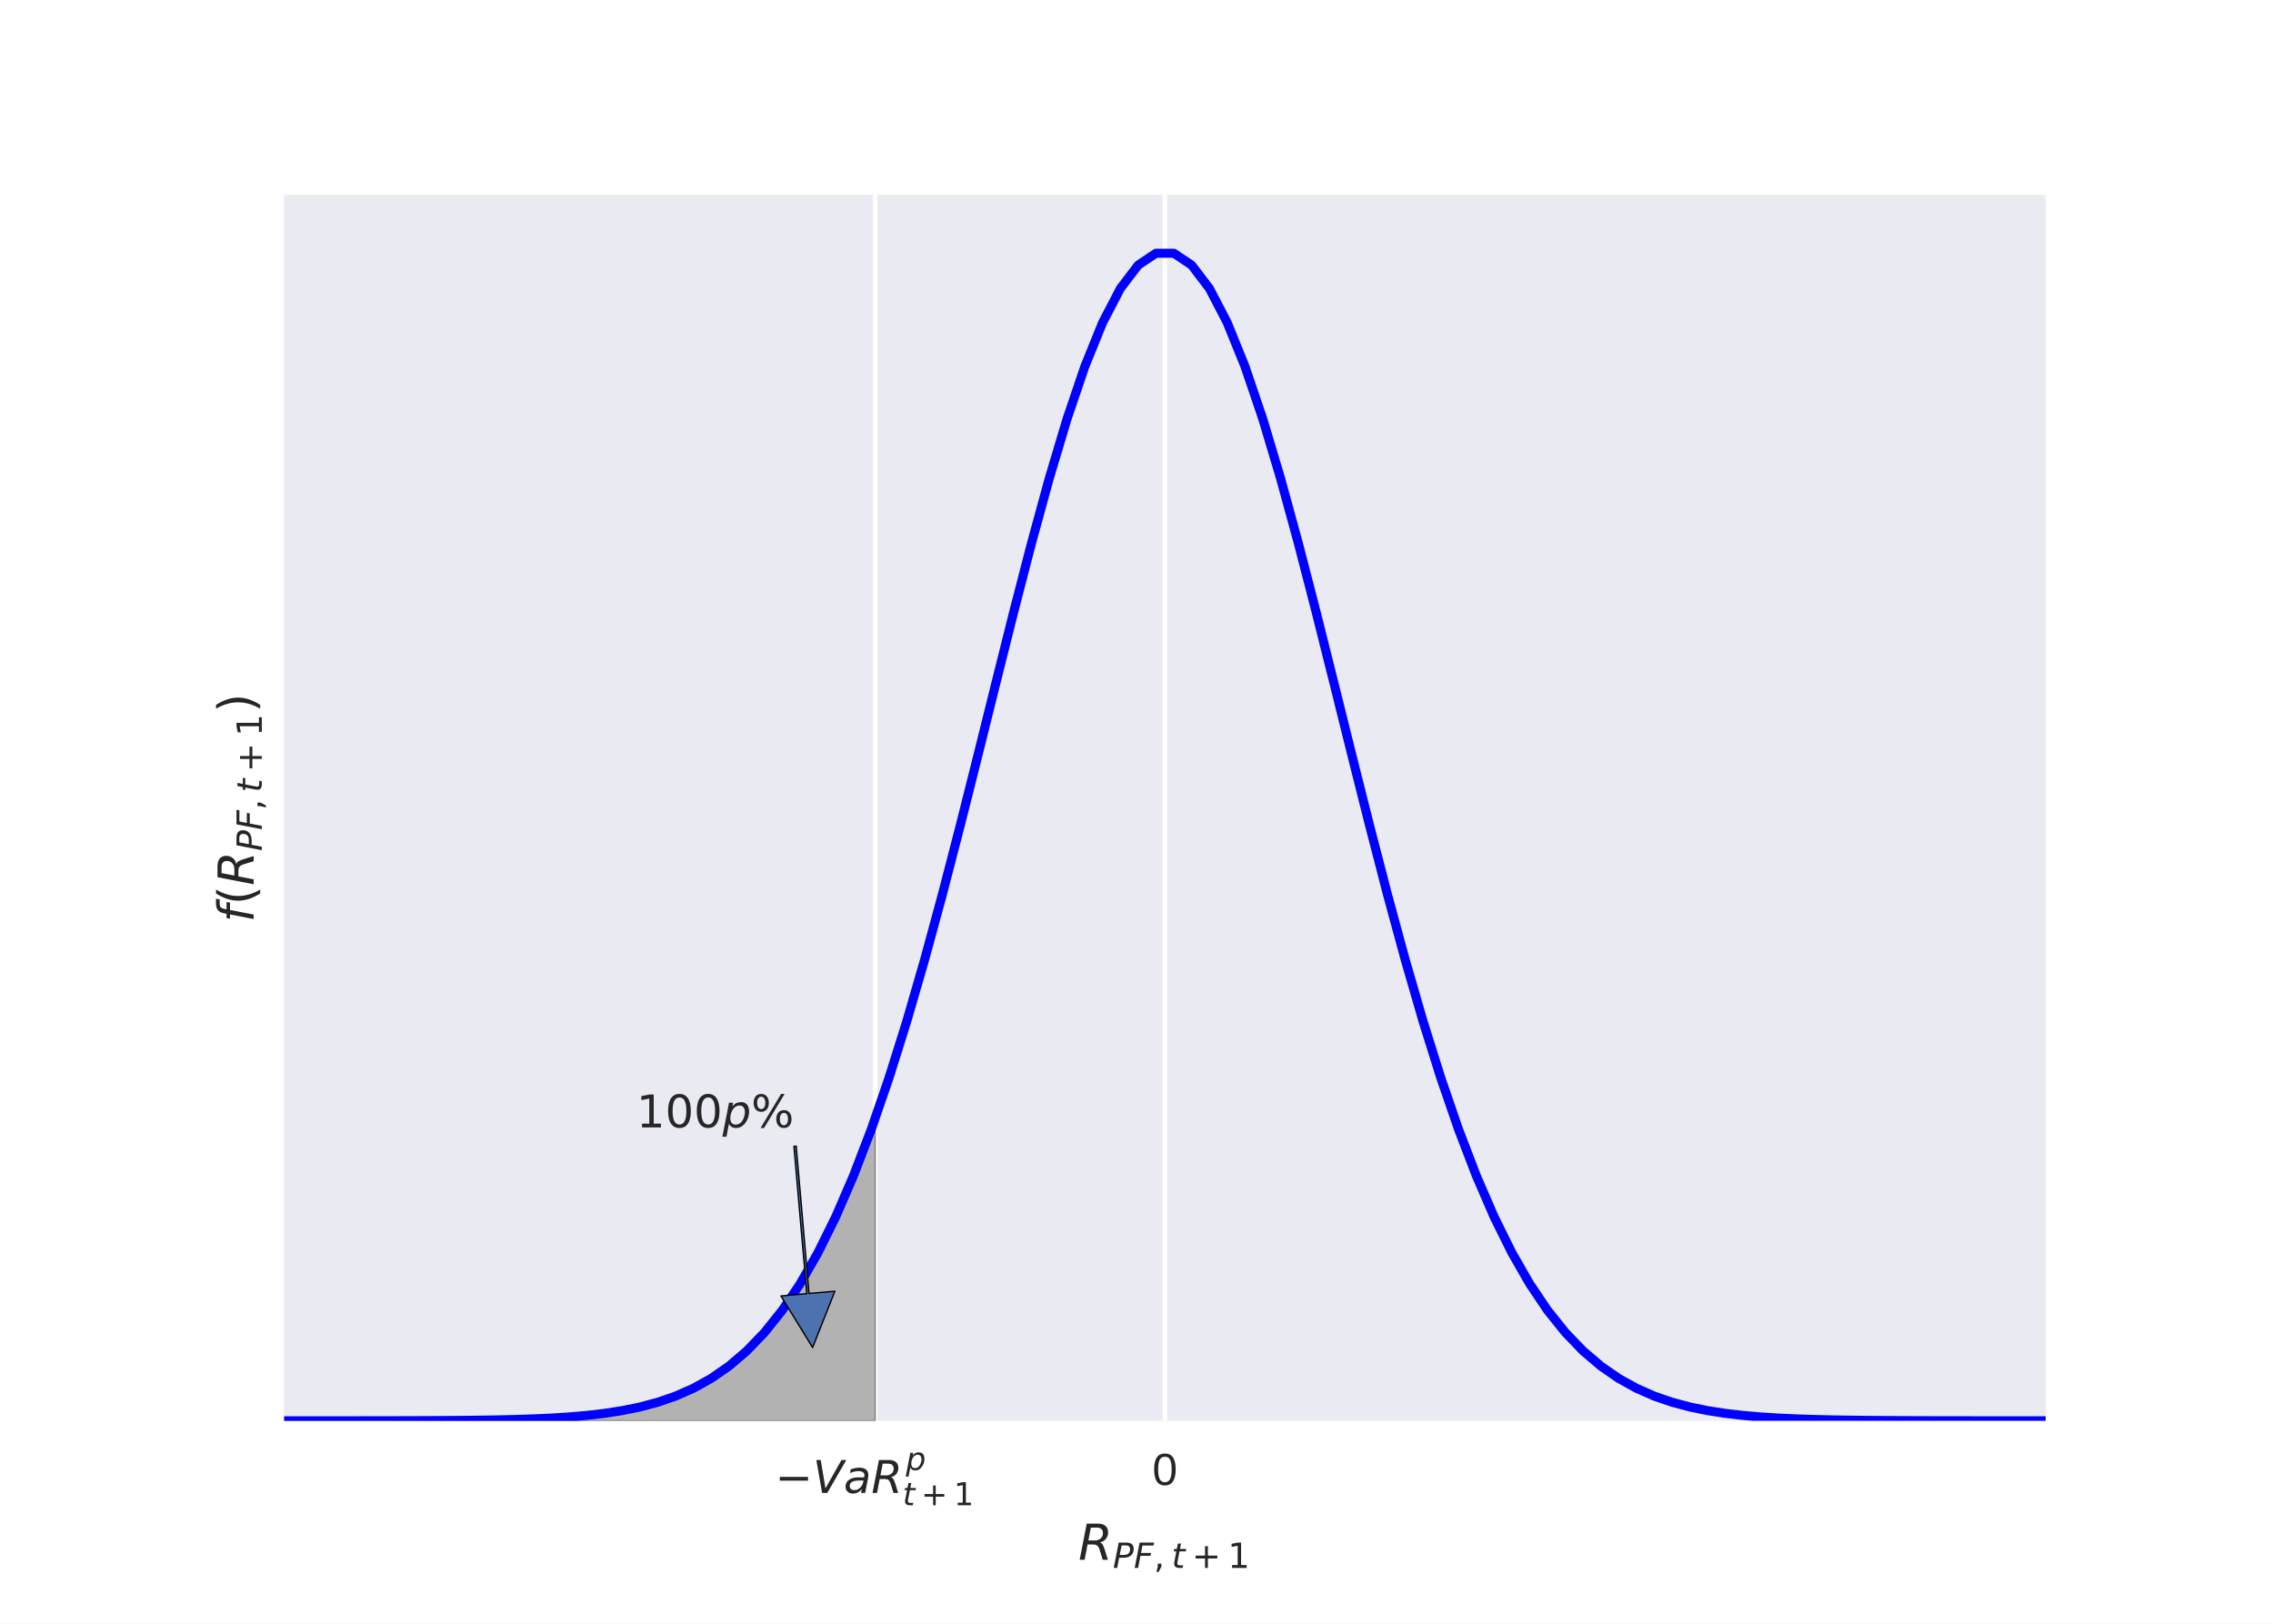
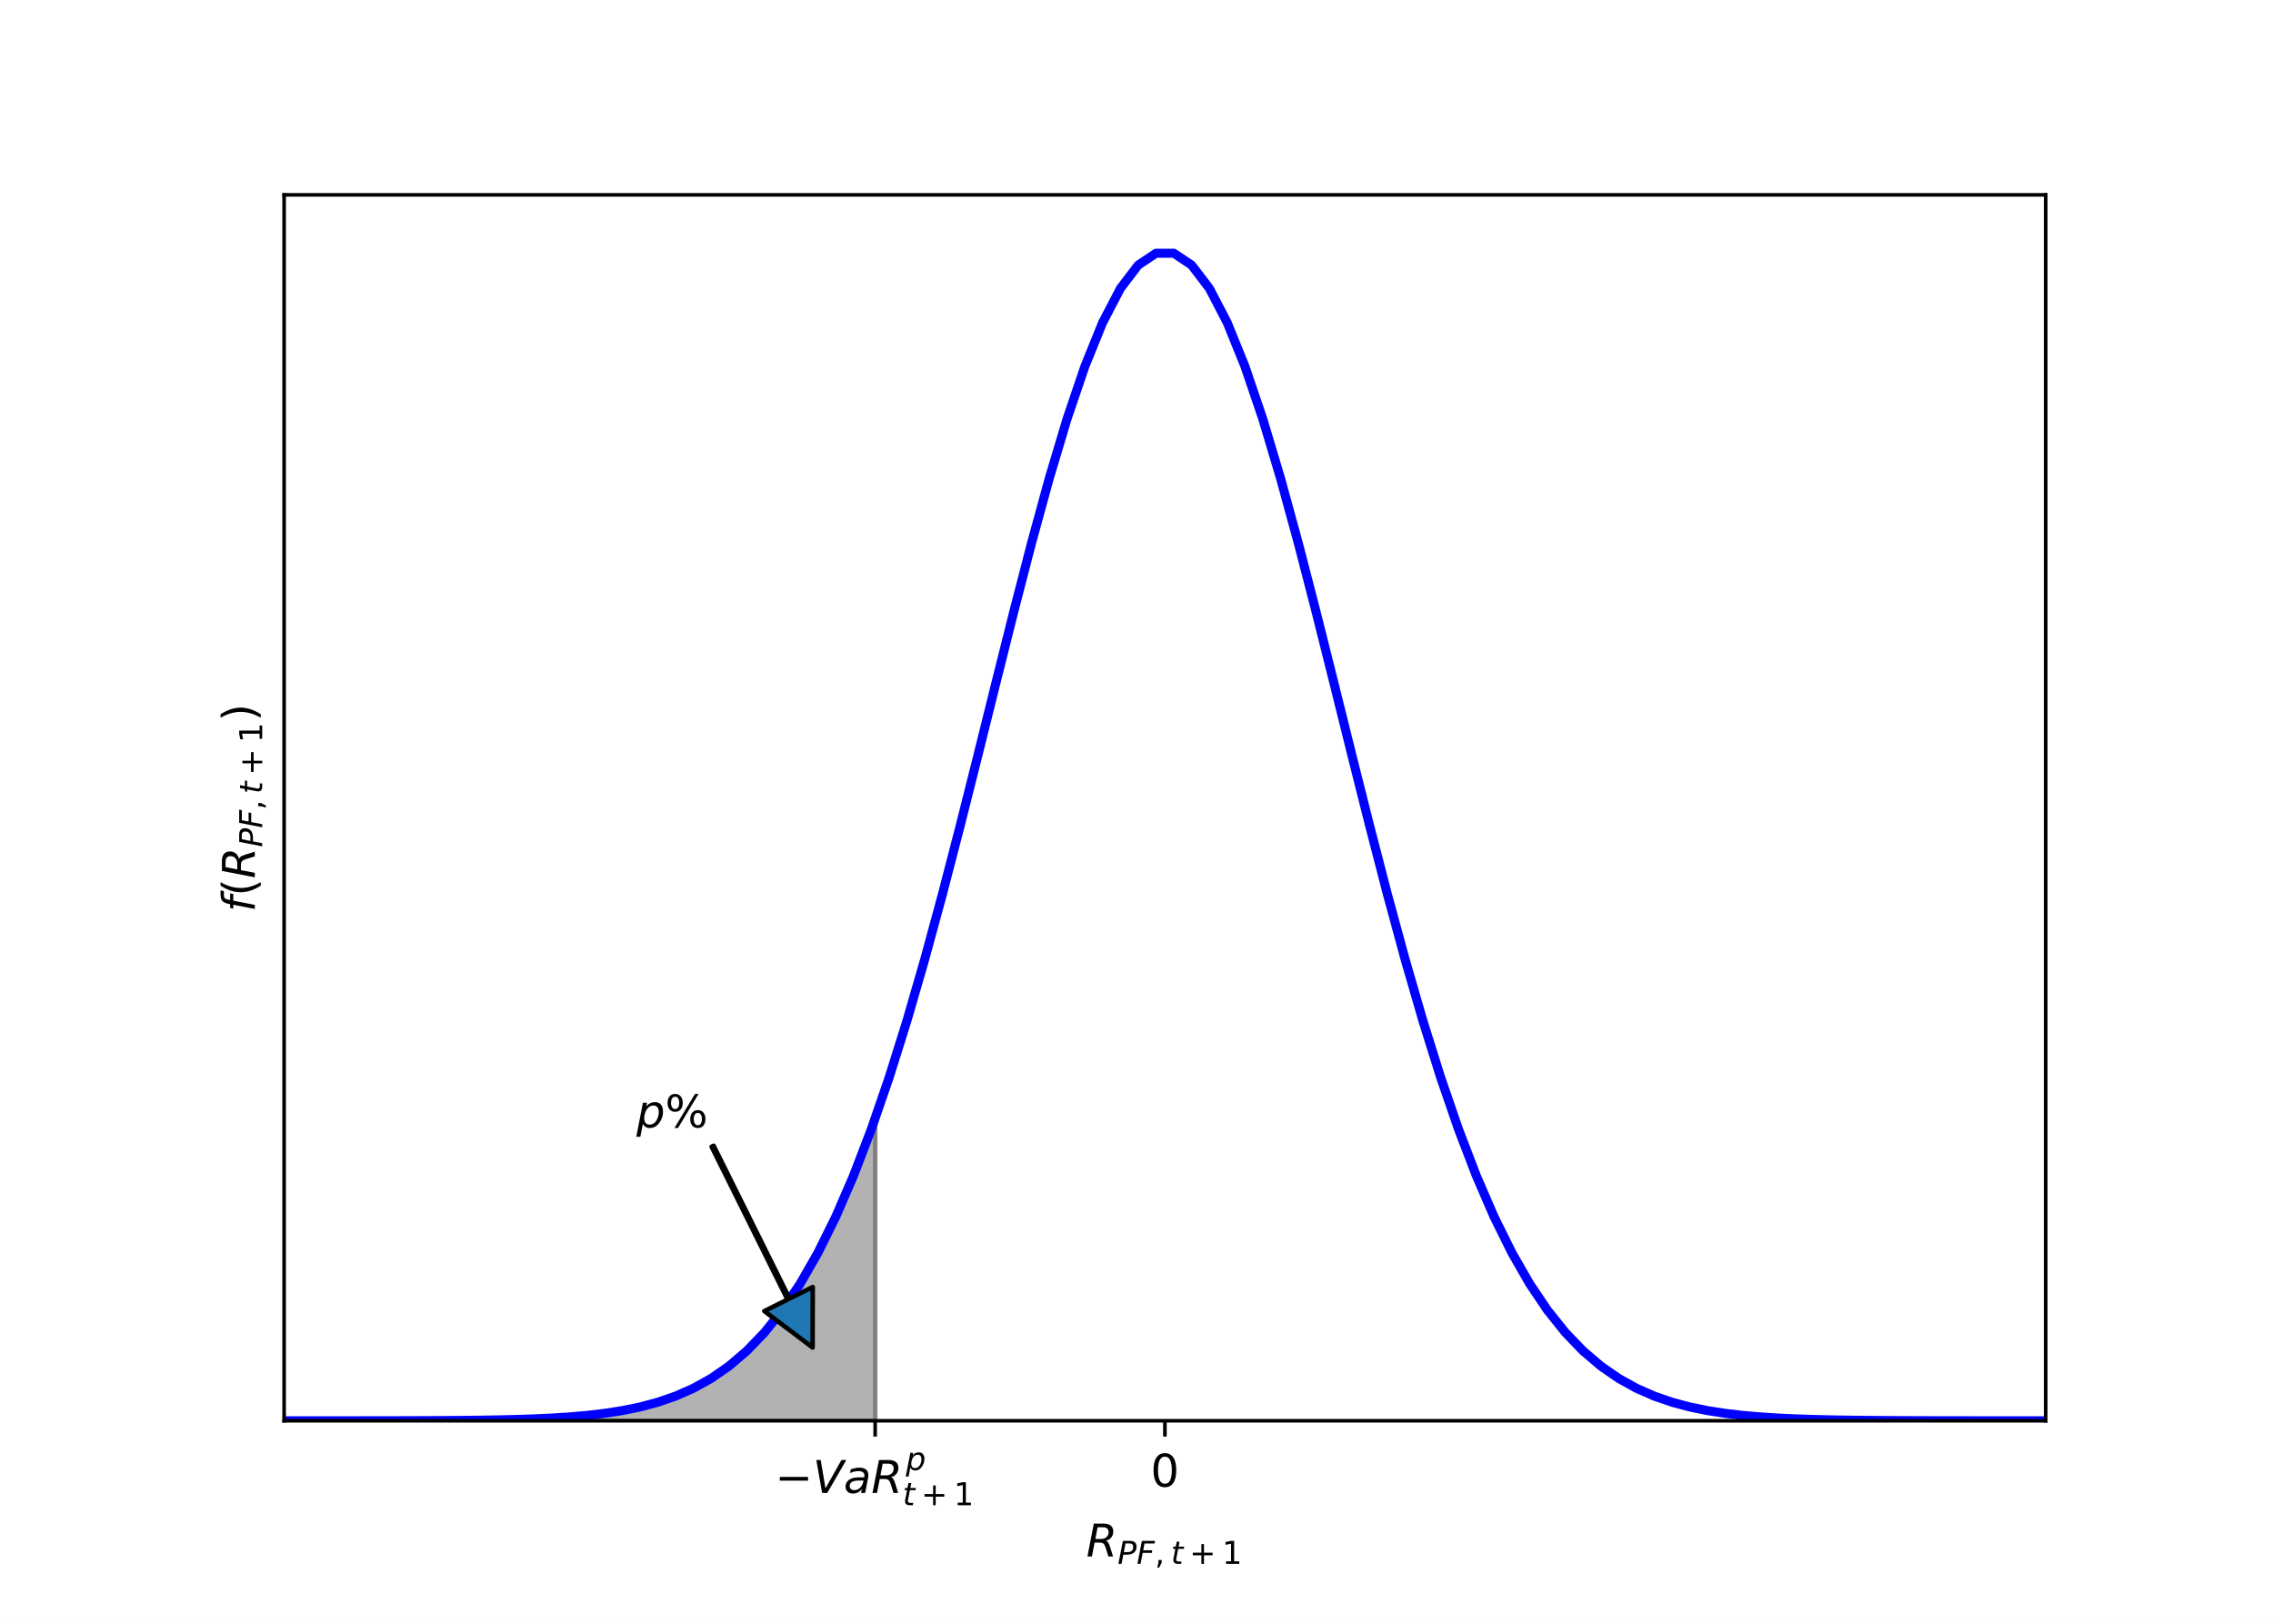
<svg xmlns="http://www.w3.org/2000/svg" xmlns:xlink="http://www.w3.org/1999/xlink" height="360pt" version="1.1" viewBox="0 0 504 360" width="504pt">
  <defs>
    <style type="text/css">
*{stroke-linecap:butt;stroke-linejoin:round;}
  </style>
  </defs>
  <g id="figure_1">
    <g id="patch_1">
      <path d="M 0 360  L 504 360  L 504 0  L 0 0  z " style="fill:#ffffff;" />
    </g>
    <g id="axes_1">
      <g id="patch_2">
-         <path d="M 63 315  L 453.6 315  L 453.6 43.2  L 63 43.2  z " style="fill:#eaeaf2;" />
+         <path d="M 63 315  L 453.6 315  L 453.6 43.2  L 63 43.2  z " style="fill:#ffffff;" />
+       </g>
+       <g id="patch_3">
+         <path clip-path="url(#p0ea09eeb0c)" d="M 63 315  L 63 314.999  L 65.675 314.999  L 68.349 314.998  L 71.024 314.997  L 73.698 314.996  L 76.373 314.995  L 79.047 314.993  L 81.722 314.991  L 84.396 314.987  L 87.071 314.983  L 89.745 314.977  L 92.42 314.969  L 95.094 314.958  L 97.769 314.944  L 100.443 314.926  L 103.118 314.903  L 105.792 314.873  L 108.467 314.835  L 111.142 314.786  L 113.816 314.723  L 116.491 314.644  L 119.165 314.545  L 121.84 314.42  L 124.514 314.265  L 127.189 314.073  L 129.863 313.836  L 132.538 313.546  L 135.212 313.192  L 137.887 312.762  L 140.561 312.242  L 143.236 311.618  L 145.91 310.871  L 148.585 309.984  L 151.26 308.934  L 153.934 307.7  L 156.609 306.255  L 159.283 304.572  L 161.958 302.625  L 164.632 300.382  L 167.307 297.814  L 169.981 294.889  L 172.656 291.577  L 175.33 287.846  L 178.005 283.668  L 180.679 279.017  L 183.354 273.869  L 186.028 268.204  L 188.703 262.008  L 191.377 255.272  L 194.052 247.994  L 194.052 315  z " style="fill:#b2b2b2;stroke:#808080;stroke-linejoin:miter;" />
      </g>
      <g id="matplotlib.axis_1">
        <g id="xtick_1">
          <g id="line2d_1">
-             <path clip-path="url(#pe7ee792692)" d="M 194.052 315  L 194.052 43.2  " style="fill:none;stroke:#ffffff;stroke-linecap:round;" />
+             <defs>
+               <path d="M 0 0  L 0 3.5  " id="m34faa42e5a" style="stroke:#000000;stroke-width:0.8;" />
+             </defs>
+             <g>
+               <use style="stroke:#000000;stroke-width:0.8;" x="194.052" xlink:href="#m34faa42e5a" y="315" />
+             </g>
          </g>
-           <g id="line2d_2" />
          <g id="text_1">
            <defs>
              <path d="M 10.594 35.5  L 73.188 35.5  L 73.188 27.203  L 10.594 27.203  z " id="DejaVuSans-2212" />
              <path d="M 20.609 0  L 7.812 72.906  L 17.484 72.906  L 28.078 10.203  L 63.484 72.906  L 74.219 72.906  L 32.078 0  z " id="DejaVuSans-Oblique-56" />
              <path d="M 53.719 31.203  L 47.609 0  L 38.625 0  L 40.281 8.297  Q 36.328 3.422 31.266 1  Q 26.219 -1.422 20.016 -1.422  Q 13.031 -1.422 8.562 2.844  Q 4.109 7.125 4.109 13.812  Q 4.109 23.391 11.75 28.953  Q 19.391 34.516 32.812 34.516  L 45.312 34.516  L 45.797 36.922  Q 45.906 37.312 45.953 37.766  Q 46 38.234 46 39.203  Q 46 43.562 42.453 45.969  Q 38.922 48.391 32.516 48.391  Q 28.125 48.391 23.5 47.266  Q 18.891 46.141 14.016 43.891  L 15.578 52.203  Q 20.656 54.109 25.516 55.047  Q 30.375 56 34.906 56  Q 44.578 56 49.625 51.797  Q 54.688 47.609 54.688 39.594  Q 54.688 37.984 54.438 35.812  Q 54.203 33.641 53.719 31.203  z M 44 27.484  L 35.016 27.484  Q 23.969 27.484 18.672 24.531  Q 13.375 21.578 13.375 15.375  Q 13.375 11.078 16.078 8.641  Q 18.797 6.203 23.578 6.203  Q 30.906 6.203 36.375 11.453  Q 41.844 16.703 43.609 25.484  z " id="DejaVuSans-Oblique-61" />
              <path d="M 25.203 64.797  L 20.219 38.922  L 32.906 38.922  Q 40.375 38.922 44.984 43.047  Q 49.609 47.172 49.609 53.812  Q 49.609 59.125 46.5 61.953  Q 43.406 64.797 37.594 64.797  z M 43.312 35.016  Q 46.438 34.281 48.516 31.391  Q 50.594 28.516 53.328 19.922  L 59.516 0  L 49.125 0  L 43.406 18.703  Q 41.219 25.922 38.328 28.359  Q 35.453 30.812 29.5 30.812  L 18.609 30.812  L 12.594 0  L 2.688 0  L 16.891 72.906  L 39.109 72.906  Q 49.219 72.906 54.609 68.328  Q 60.016 63.766 60.016 55.172  Q 60.016 47.562 55.422 41.984  Q 50.828 36.422 43.312 35.016  z " id="DejaVuSans-Oblique-52" />
              <path d="M 49.609 33.688  Q 49.609 40.875 46.484 44.672  Q 43.359 48.484 37.5 48.484  Q 33.5 48.484 29.859 46.438  Q 26.219 44.391 23.391 40.484  Q 20.609 36.625 18.938 31.156  Q 17.281 25.688 17.281 20.312  Q 17.281 13.484 20.406 9.797  Q 23.531 6.109 29.297 6.109  Q 33.547 6.109 37.188 8.109  Q 40.828 10.109 43.406 13.922  Q 46.188 17.922 47.891 23.344  Q 49.609 28.766 49.609 33.688  z M 21.781 46.391  Q 25.391 51.125 30.297 53.562  Q 35.203 56 41.219 56  Q 49.609 56 54.25 50.5  Q 58.891 45.016 58.891 35.109  Q 58.891 27 56 19.656  Q 53.125 12.312 47.703 6.5  Q 44.094 2.641 39.547 0.609  Q 35.016 -1.422 29.984 -1.422  Q 24.172 -1.422 20.219 1  Q 16.266 3.422 14.312 8.203  L 8.688 -20.797  L -0.297 -20.797  L 14.406 54.688  L 23.391 54.688  z " id="DejaVuSans-Oblique-70" />
              <path d="M 42.281 54.688  L 40.922 47.703  L 23 47.703  L 17.188 18.016  Q 16.891 16.359 16.75 15.234  Q 16.609 14.109 16.609 13.484  Q 16.609 10.359 18.484 8.938  Q 20.359 7.516 24.516 7.516  L 33.594 7.516  L 32.078 0  L 23.484 0  Q 15.484 0 11.547 3.125  Q 7.625 6.25 7.625 12.594  Q 7.625 13.719 7.766 15.062  Q 7.906 16.406 8.203 18.016  L 14.016 47.703  L 6.391 47.703  L 7.812 54.688  L 15.281 54.688  L 18.312 70.219  L 27.297 70.219  L 24.312 54.688  z " id="DejaVuSans-Oblique-74" />
              <path d="M 46 62.703  L 46 35.5  L 73.188 35.5  L 73.188 27.203  L 46 27.203  L 46 0  L 37.797 0  L 37.797 27.203  L 10.594 27.203  L 10.594 35.5  L 37.797 35.5  L 37.797 62.703  z " id="DejaVuSans-2b" />
              <path d="M 12.406 8.297  L 28.516 8.297  L 28.516 63.922  L 10.984 60.406  L 10.984 69.391  L 28.422 72.906  L 38.281 72.906  L 38.281 8.297  L 54.391 8.297  L 54.391 0  L 12.406 0  z " id="DejaVuSans-31" />
            </defs>
-             <g style="fill:#262626;" transform="translate(171.852 331)scale(0.1 -0.1)">
+             <g transform="translate(171.852 331)scale(0.1 -0.1)">
              <use transform="translate(0 0.051563)" xlink:href="#DejaVuSans-2212" />
              <use transform="translate(83.78906 0.051563)" xlink:href="#DejaVuSans-Oblique-56" />
              <use transform="translate(152.1973 0.051563)" xlink:href="#DejaVuSans-Oblique-61" />
              <use transform="translate(213.4766 0.051563)" xlink:href="#DejaVuSans-Oblique-52" />
              <use transform="translate(289.9758 50.8)scale(0.7)" xlink:href="#DejaVuSans-Oblique-70" />
              <use transform="translate(282.959 -27.29219)scale(0.7)" xlink:href="#DejaVuSans-Oblique-74" />
              <use transform="translate(324.043 -27.29219)scale(0.7)" xlink:href="#DejaVuSans-2b" />
              <use transform="translate(396.333 -27.29219)scale(0.7)" xlink:href="#DejaVuSans-31" />
            </g>
          </g>
        </g>
        <g id="xtick_2">
-           <g id="line2d_3">
-             <path clip-path="url(#pe7ee792692)" d="M 258.3 315  L 258.3 43.2  " style="fill:none;stroke:#ffffff;stroke-linecap:round;" />
+           <g id="line2d_2">
+             <g>
+               <use style="stroke:#000000;stroke-width:0.8;" x="258.3" xlink:href="#m34faa42e5a" y="315" />
+             </g>
          </g>
-           <g id="line2d_4" />
          <g id="text_2">
            <defs>
-               <path d="M 51.703 34.422  Q 51.703 24.516 49.828 17.75  Q 47.953 10.984 44.703 6.812  Q 41.453 2.641 37.062 0.828  Q 32.672 -0.984 27.688 -0.984  Q 22.656 -0.984 18.312 0.828  Q 13.969 2.641 10.766 6.781  Q 7.562 10.938 5.734 17.703  Q 3.906 24.469 3.906 34.422  Q 3.906 44.828 5.734 51.641  Q 7.562 58.453 10.781 62.5  Q 14.016 66.547 18.406 68.188  Q 22.797 69.828 27.984 69.828  Q 32.906 69.828 37.219 68.188  Q 41.547 66.547 44.766 62.5  Q 48 58.453 49.844 51.641  Q 51.703 44.828 51.703 34.422  z M 42.781 34.422  Q 42.781 42.625 41.797 48.062  Q 40.828 53.516 38.922 56.766  Q 37.016 60.016 34.25 61.359  Q 31.5 62.703 27.984 62.703  Q 24.266 62.703 21.438 61.328  Q 18.609 59.969 16.672 56.719  Q 14.75 53.469 13.766 48.016  Q 12.797 42.578 12.797 34.422  Q 12.797 26.516 13.797 21.094  Q 14.797 15.672 16.719 12.375  Q 18.656 9.078 21.438 7.641  Q 24.219 6.203 27.781 6.203  Q 31.25 6.203 34.031 7.641  Q 36.812 9.078 38.734 12.375  Q 40.672 15.672 41.719 21.094  Q 42.781 26.516 42.781 34.422  z " id="LiberationSans-30" />
+               <path d="M 31.781 66.406  Q 24.172 66.406 20.328 58.906  Q 16.5 51.422 16.5 36.375  Q 16.5 21.391 20.328 13.891  Q 24.172 6.391 31.781 6.391  Q 39.453 6.391 43.281 13.891  Q 47.125 21.391 47.125 36.375  Q 47.125 51.422 43.281 58.906  Q 39.453 66.406 31.781 66.406  z M 31.781 74.219  Q 44.047 74.219 50.516 64.516  Q 56.984 54.828 56.984 36.375  Q 56.984 17.969 50.516 8.266  Q 44.047 -1.422 31.781 -1.422  Q 19.531 -1.422 13.062 8.266  Q 6.594 17.969 6.594 36.375  Q 6.594 54.828 13.062 64.516  Q 19.531 74.219 31.781 74.219  z " id="DejaVuSans-30" />
            </defs>
-             <g style="fill:#262626;" transform="translate(255.5195 329.2469)scale(0.1 -0.1)">
-               <use xlink:href="#LiberationSans-30" />
+             <g transform="translate(255.1188 329.5984)scale(0.1 -0.1)">
+               <use xlink:href="#DejaVuSans-30" />
            </g>
          </g>
        </g>
        <g id="text_3">
          <defs>
            <path d="M 16.891 72.906  L 39.703 72.906  Q 49.656 72.906 54.875 68.266  Q 60.109 63.625 60.109 54.688  Q 60.109 42.672 52.391 35.984  Q 44.672 29.297 30.719 29.297  L 18.312 29.297  L 12.594 0  L 2.688 0  z M 25.203 64.797  L 19.922 37.406  L 32.328 37.406  Q 40.719 37.406 45.203 41.703  Q 49.703 46 49.703 54  Q 49.703 59.125 46.656 61.953  Q 43.609 64.797 38.094 64.797  z " id="DejaVuSans-Oblique-50" />
            <path d="M 16.891 72.906  L 58.688 72.906  L 57.078 64.594  L 25.094 64.594  L 20.906 43.109  L 49.812 43.109  L 48.188 34.812  L 19.281 34.812  L 12.5 0  L 2.688 0  z " id="DejaVuSans-Oblique-46" />
            <path d="M 11.719 12.406  L 22.016 12.406  L 22.016 4  L 14.016 -11.625  L 7.719 -11.625  L 11.719 4  z " id="DejaVuSans-2c" />
          </defs>
-           <g style="fill:#262626;" transform="translate(239.105 345.83)scale(0.11 -0.11)">
+           <g transform="translate(240.85 345.1)scale(0.1 -0.1)">
            <use transform="translate(0 0.09375)" xlink:href="#DejaVuSans-Oblique-52" />
            <use transform="translate(69.48242 -16.3125)scale(0.7)" xlink:href="#DejaVuSans-Oblique-50" />
            <use transform="translate(111.6943 -16.3125)scale(0.7)" xlink:href="#DejaVuSans-Oblique-46" />
            <use transform="translate(151.958 -16.3125)scale(0.7)" xlink:href="#DejaVuSans-2c" />
            <use transform="translate(187.8467 -16.3125)scale(0.7)" xlink:href="#DejaVuSans-Oblique-74" />
            <use transform="translate(228.9307 -16.3125)scale(0.7)" xlink:href="#DejaVuSans-2b" />
            <use transform="translate(301.2207 -16.3125)scale(0.7)" xlink:href="#DejaVuSans-31" />
          </g>
        </g>
      </g>
      <g id="matplotlib.axis_2">
        <g id="text_4">
          <defs>
            <path d="M 47.797 75.984  L 46.391 68.5  L 37.797 68.5  Q 32.906 68.5 30.688 66.578  Q 28.469 64.656 27.391 59.516  L 26.422 54.688  L 41.219 54.688  L 39.891 47.703  L 25.094 47.703  L 15.828 0  L 6.781 0  L 16.109 47.703  L 7.516 47.703  L 8.797 54.688  L 17.391 54.688  L 18.109 58.5  Q 19.969 68.172 24.625 72.078  Q 29.297 75.984 39.312 75.984  z " id="DejaVuSans-Oblique-66" />
            <path d="M 31 75.875  Q 24.469 64.656 21.281 53.656  Q 18.109 42.672 18.109 31.391  Q 18.109 20.125 21.312 9.062  Q 24.516 -2 31 -13.188  L 23.188 -13.188  Q 15.875 -1.703 12.234 9.375  Q 8.594 20.453 8.594 31.391  Q 8.594 42.281 12.203 53.312  Q 15.828 64.359 23.188 75.875  z " id="DejaVuSans-28" />
            <path d="M 8.016 75.875  L 15.828 75.875  Q 23.141 64.359 26.781 53.312  Q 30.422 42.281 30.422 31.391  Q 30.422 20.453 26.781 9.375  Q 23.141 -1.703 15.828 -13.188  L 8.016 -13.188  Q 14.5 -2 17.703 9.062  Q 20.906 20.125 20.906 31.391  Q 20.906 42.672 17.703 53.656  Q 14.5 64.656 8.016 75.875  z " id="DejaVuSans-29" />
          </defs>
-           <g style="fill:#262626;" transform="translate(56.25 204.51)rotate(-90)scale(0.11 -0.11)">
+           <g transform="translate(56.5 202.2)rotate(-90)scale(0.1 -0.1)">
            <use transform="translate(0 0.015625)" xlink:href="#DejaVuSans-Oblique-66" />
            <use transform="translate(35.20508 0.015625)" xlink:href="#DejaVuSans-28" />
            <use transform="translate(74.21875 0.015625)" xlink:href="#DejaVuSans-Oblique-52" />
            <use transform="translate(143.7012 -16.39062)scale(0.7)" xlink:href="#DejaVuSans-Oblique-50" />
            <use transform="translate(185.9131 -16.39062)scale(0.7)" xlink:href="#DejaVuSans-Oblique-46" />
            <use transform="translate(226.1768 -16.39062)scale(0.7)" xlink:href="#DejaVuSans-2c" />
            <use transform="translate(262.0654 -16.39062)scale(0.7)" xlink:href="#DejaVuSans-Oblique-74" />
            <use transform="translate(303.1494 -16.39062)scale(0.7)" xlink:href="#DejaVuSans-2b" />
            <use transform="translate(375.4395 -16.39062)scale(0.7)" xlink:href="#DejaVuSans-31" />
            <use transform="translate(422.71 0.015625)" xlink:href="#DejaVuSans-29" />
          </g>
        </g>
      </g>
-       <g id="patch_3">
-         <path clip-path="url(#pe7ee792692)" d="M 63 315  L 63 314.999  L 65.675 314.999  L 68.349 314.998  L 71.024 314.997  L 73.698 314.996  L 76.373 314.995  L 79.047 314.993  L 81.722 314.991  L 84.396 314.987  L 87.071 314.983  L 89.745 314.977  L 92.42 314.969  L 95.094 314.958  L 97.769 314.944  L 100.443 314.926  L 103.118 314.903  L 105.792 314.873  L 108.467 314.835  L 111.142 314.786  L 113.816 314.723  L 116.491 314.644  L 119.165 314.545  L 121.84 314.42  L 124.514 314.265  L 127.189 314.073  L 129.863 313.836  L 132.538 313.546  L 135.212 313.192  L 137.887 312.762  L 140.561 312.242  L 143.236 311.618  L 145.91 310.871  L 148.585 309.984  L 151.26 308.934  L 153.934 307.7  L 156.609 306.255  L 159.283 304.572  L 161.958 302.625  L 164.632 300.382  L 167.307 297.814  L 169.981 294.889  L 172.656 291.577  L 175.33 287.846  L 178.005 283.668  L 180.679 279.017  L 183.354 273.869  L 186.028 268.204  L 188.703 262.008  L 191.377 255.272  L 194.052 247.994  L 194.052 315  z " style="fill:#b2b2b2;stroke:#808080;stroke-linejoin:miter;stroke-width:0.3;" />
-       </g>
-       <g id="line2d_5">
-         <path clip-path="url(#pe7ee792692)" d="M 63 314.999  L 66.945 314.998  L 70.891 314.997  L 74.836 314.996  L 78.782 314.993  L 82.727 314.989  L 86.673 314.983  L 90.618 314.974  L 94.564 314.96  L 98.509 314.94  L 102.455 314.909  L 106.4 314.865  L 110.345 314.801  L 114.291 314.71  L 118.236 314.582  L 122.182 314.402  L 126.127 314.154  L 130.073 313.816  L 134.018 313.359  L 137.964 312.748  L 141.909 311.941  L 145.855 310.888  L 149.8 309.529  L 153.745 307.793  L 157.691 305.604  L 161.636 302.874  L 165.582 299.509  L 169.527 295.412  L 173.473 290.483  L 177.418 284.624  L 181.364 277.748  L 185.309 269.779  L 189.255 260.663  L 193.2 250.371  L 197.145 238.91  L 201.091 226.327  L 205.036 212.711  L 208.982 198.203  L 212.927 182.99  L 216.873 167.311  L 220.818 151.447  L 224.764 135.717  L 228.709 120.469  L 232.655 106.067  L 236.6 92.877  L 240.545 81.251  L 244.491 71.514  L 248.436 63.946  L 252.382 58.771  L 256.327 56.143  L 260.273 56.143  L 264.218 58.771  L 268.164 63.946  L 272.109 71.514  L 276.055 81.251  L 280 92.877  L 283.945 106.067  L 287.891 120.469  L 291.836 135.717  L 295.782 151.447  L 299.727 167.311  L 303.673 182.99  L 307.618 198.203  L 311.564 212.711  L 315.509 226.327  L 319.455 238.91  L 323.4 250.371  L 327.345 260.663  L 331.291 269.779  L 335.236 277.748  L 339.182 284.624  L 343.127 290.483  L 347.073 295.412  L 351.018 299.509  L 354.964 302.874  L 358.909 305.604  L 362.855 307.793  L 366.8 309.529  L 370.745 310.888  L 374.691 311.941  L 378.636 312.748  L 382.582 313.359  L 386.527 313.816  L 390.473 314.154  L 394.418 314.402  L 398.364 314.582  L 402.309 314.71  L 406.255 314.801  L 410.2 314.865  L 414.145 314.909  L 418.091 314.94  L 422.036 314.96  L 425.982 314.974  L 429.927 314.983  L 433.873 314.989  L 437.818 314.993  L 441.764 314.996  L 445.709 314.997  L 449.655 314.998  L 453.6 314.999  " style="fill:none;stroke:#0000ff;stroke-linecap:round;stroke-width:2;" />
+       <g id="line2d_3">
+         <path clip-path="url(#p0ea09eeb0c)" d="M 63 314.999  L 66.945 314.998  L 70.891 314.997  L 74.836 314.996  L 78.782 314.993  L 82.727 314.989  L 86.673 314.983  L 90.618 314.974  L 94.564 314.96  L 98.509 314.94  L 102.455 314.909  L 106.4 314.865  L 110.345 314.801  L 114.291 314.71  L 118.236 314.582  L 122.182 314.402  L 126.127 314.154  L 130.073 313.816  L 134.018 313.359  L 137.964 312.748  L 141.909 311.941  L 145.855 310.888  L 149.8 309.529  L 153.745 307.793  L 157.691 305.604  L 161.636 302.874  L 165.582 299.509  L 169.527 295.412  L 173.473 290.483  L 177.418 284.624  L 181.364 277.748  L 185.309 269.779  L 189.255 260.663  L 193.2 250.371  L 197.145 238.91  L 201.091 226.327  L 205.036 212.711  L 208.982 198.203  L 212.927 182.99  L 216.873 167.311  L 220.818 151.447  L 224.764 135.717  L 228.709 120.469  L 232.655 106.067  L 236.6 92.877  L 240.545 81.251  L 244.491 71.514  L 248.436 63.946  L 252.382 58.771  L 256.327 56.143  L 260.273 56.143  L 264.218 58.771  L 268.164 63.946  L 272.109 71.514  L 276.055 81.251  L 280 92.877  L 283.945 106.067  L 287.891 120.469  L 291.836 135.717  L 295.782 151.447  L 299.727 167.311  L 303.673 182.99  L 307.618 198.203  L 311.564 212.711  L 315.509 226.327  L 319.455 238.91  L 323.4 250.371  L 327.345 260.663  L 331.291 269.779  L 335.236 277.748  L 339.182 284.624  L 343.127 290.483  L 347.073 295.412  L 351.018 299.509  L 354.964 302.874  L 358.909 305.604  L 362.855 307.793  L 366.8 309.529  L 370.745 310.888  L 374.691 311.941  L 378.636 312.748  L 382.582 313.359  L 386.527 313.816  L 390.473 314.154  L 394.418 314.402  L 398.364 314.582  L 402.309 314.71  L 406.255 314.801  L 410.2 314.865  L 414.145 314.909  L 418.091 314.94  L 422.036 314.96  L 425.982 314.974  L 429.927 314.983  L 433.873 314.989  L 437.818 314.993  L 441.764 314.996  L 445.709 314.997  L 449.655 314.998  L 453.6 314.999  " style="fill:none;stroke:#0000ff;stroke-linecap:square;stroke-width:2;" />
      </g>
      <g id="patch_4">
-         <path d="M 63 315  L 63 43.2  " style="fill:none;" />
+         <path d="M 63 315  L 63 43.2  " style="fill:none;stroke:#000000;stroke-linecap:square;stroke-linejoin:miter;stroke-width:0.8;" />
      </g>
      <g id="patch_5">
-         <path d="M 453.6 315  L 453.6 43.2  " style="fill:none;" />
+         <path d="M 453.6 315  L 453.6 43.2  " style="fill:none;stroke:#000000;stroke-linecap:square;stroke-linejoin:miter;stroke-width:0.8;" />
      </g>
      <g id="patch_6">
-         <path d="M 63 315  L 453.6 315  " style="fill:none;" />
+         <path d="M 63 315  L 453.6 315  " style="fill:none;stroke:#000000;stroke-linecap:square;stroke-linejoin:miter;stroke-width:0.8;" />
      </g>
      <g id="patch_7">
-         <path d="M 63 43.2  L 453.6 43.2  " style="fill:none;" />
+         <path d="M 63 43.2  L 453.6 43.2  " style="fill:none;stroke:#000000;stroke-linecap:square;stroke-linejoin:miter;stroke-width:0.8;" />
      </g>
      <g id="patch_8">
-         <path d="M 176.543 254.11  Q 177.966 270.446 179.388 286.782  L 185.116 286.283  Q 182.648 292.52 180.18 298.758  Q 176.671 293.041 173.162 287.324  L 178.89 286.825  Q 177.468 270.489 176.045 254.154  L 176.543 254.11  z " style="fill:#4c72b0;stroke:#000000;stroke-linecap:round;stroke-width:0.3;" />
+         <path d="M 158.238 254.021  Q 166.652 270.961 175.067 287.901  L 180.216 285.344  Q 180.198 292.051 180.18 298.758  Q 174.825 294.72 169.469 290.682  L 174.619 288.124  Q 166.204 271.184 157.79 254.243  L 158.238 254.021  z " style="fill:#1f77b4;stroke:#000000;stroke-linecap:round;" />
      </g>
      <g id="text_5">
        <defs>
-           <path d="M 31.781 66.406  Q 24.172 66.406 20.328 58.906  Q 16.5 51.422 16.5 36.375  Q 16.5 21.391 20.328 13.891  Q 24.172 6.391 31.781 6.391  Q 39.453 6.391 43.281 13.891  Q 47.125 21.391 47.125 36.375  Q 47.125 51.422 43.281 58.906  Q 39.453 66.406 31.781 66.406  z M 31.781 74.219  Q 44.047 74.219 50.516 64.516  Q 56.984 54.828 56.984 36.375  Q 56.984 17.969 50.516 8.266  Q 44.047 -1.422 31.781 -1.422  Q 19.531 -1.422 13.062 8.266  Q 6.594 17.969 6.594 36.375  Q 6.594 54.828 13.062 64.516  Q 19.531 74.219 31.781 74.219  z " id="DejaVuSans-30" />
          <path d="M 72.703 32.078  Q 68.453 32.078 66.031 28.469  Q 63.625 24.859 63.625 18.406  Q 63.625 12.062 66.031 8.422  Q 68.453 4.781 72.703 4.781  Q 76.859 4.781 79.266 8.422  Q 81.688 12.062 81.688 18.406  Q 81.688 24.812 79.266 28.438  Q 76.859 32.078 72.703 32.078  z M 72.703 38.281  Q 80.422 38.281 84.953 32.906  Q 89.5 27.547 89.5 18.406  Q 89.5 9.281 84.938 3.922  Q 80.375 -1.422 72.703 -1.422  Q 64.891 -1.422 60.344 3.922  Q 55.812 9.281 55.812 18.406  Q 55.812 27.594 60.375 32.938  Q 64.938 38.281 72.703 38.281  z M 22.312 68.016  Q 18.109 68.016 15.688 64.375  Q 13.281 60.75 13.281 54.391  Q 13.281 47.953 15.672 44.328  Q 18.062 40.719 22.312 40.719  Q 26.562 40.719 28.969 44.328  Q 31.391 47.953 31.391 54.391  Q 31.391 60.688 28.953 64.344  Q 26.516 68.016 22.312 68.016  z M 66.406 74.219  L 74.219 74.219  L 28.609 -1.422  L 20.797 -1.422  z M 22.312 74.219  Q 30.031 74.219 34.609 68.875  Q 39.203 63.531 39.203 54.391  Q 39.203 45.172 34.641 39.844  Q 30.078 34.516 22.312 34.516  Q 14.547 34.516 10.031 39.859  Q 5.516 45.219 5.516 54.391  Q 5.516 63.484 10.047 68.844  Q 14.594 74.219 22.312 74.219  z " id="DejaVuSans-25" />
        </defs>
-         <g style="fill:#262626;" transform="translate(141.12 250.0313)scale(0.1 -0.1)">
-           <use transform="translate(0 0.78125)" xlink:href="#DejaVuSans-31" />
-           <use transform="translate(63.62305 0.78125)" xlink:href="#DejaVuSans-30" />
-           <use transform="translate(127.2461 0.78125)" xlink:href="#DejaVuSans-30" />
-           <use transform="translate(190.8691 0.78125)" xlink:href="#DejaVuSans-Oblique-70" />
-           <use transform="translate(254.3457 0.78125)" xlink:href="#DejaVuSans-25" />
+         <g transform="translate(141.12 250.0313)scale(0.1 -0.1)">
+           <use transform="translate(0 0.78125)" xlink:href="#DejaVuSans-Oblique-70" />
+           <use transform="translate(63.47656 0.78125)" xlink:href="#DejaVuSans-25" />
        </g>
      </g>
    </g>
  </g>
  <defs>
-     <clipPath id="pe7ee792692">
+     <clipPath id="p0ea09eeb0c">
      <rect height="271.8" width="390.6" x="63" y="43.2" />
    </clipPath>
  </defs>
</svg>
